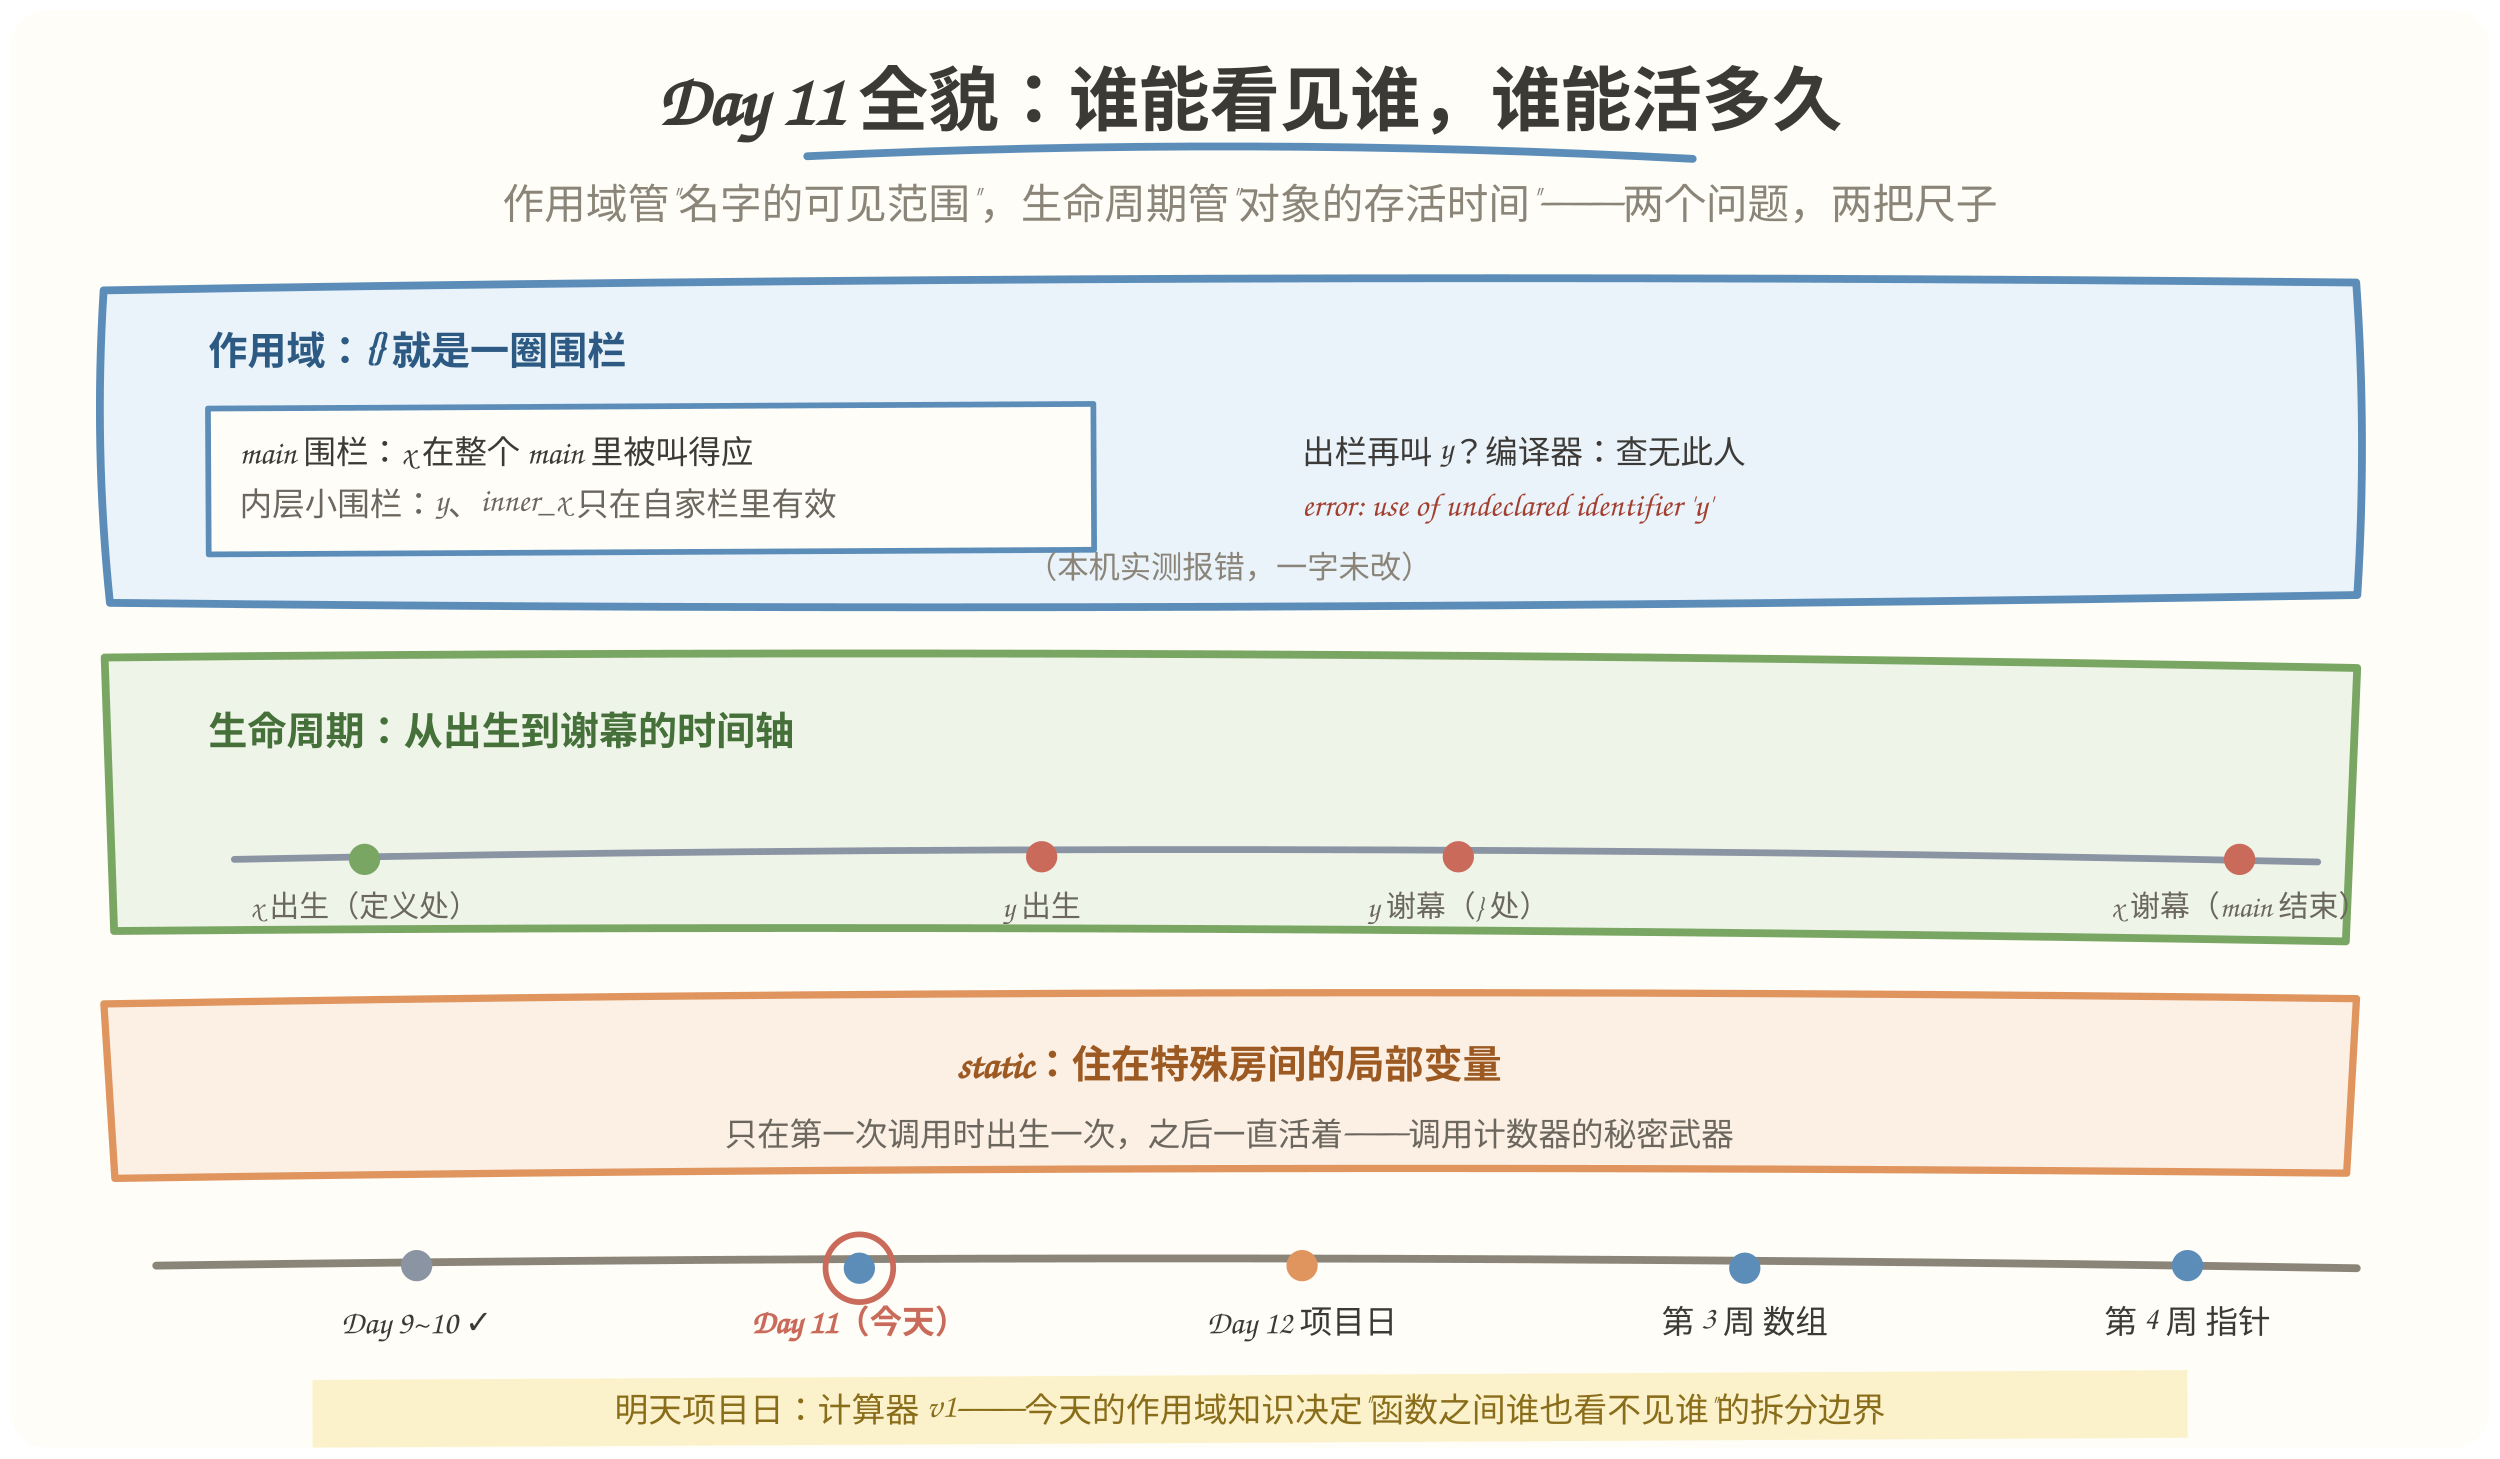
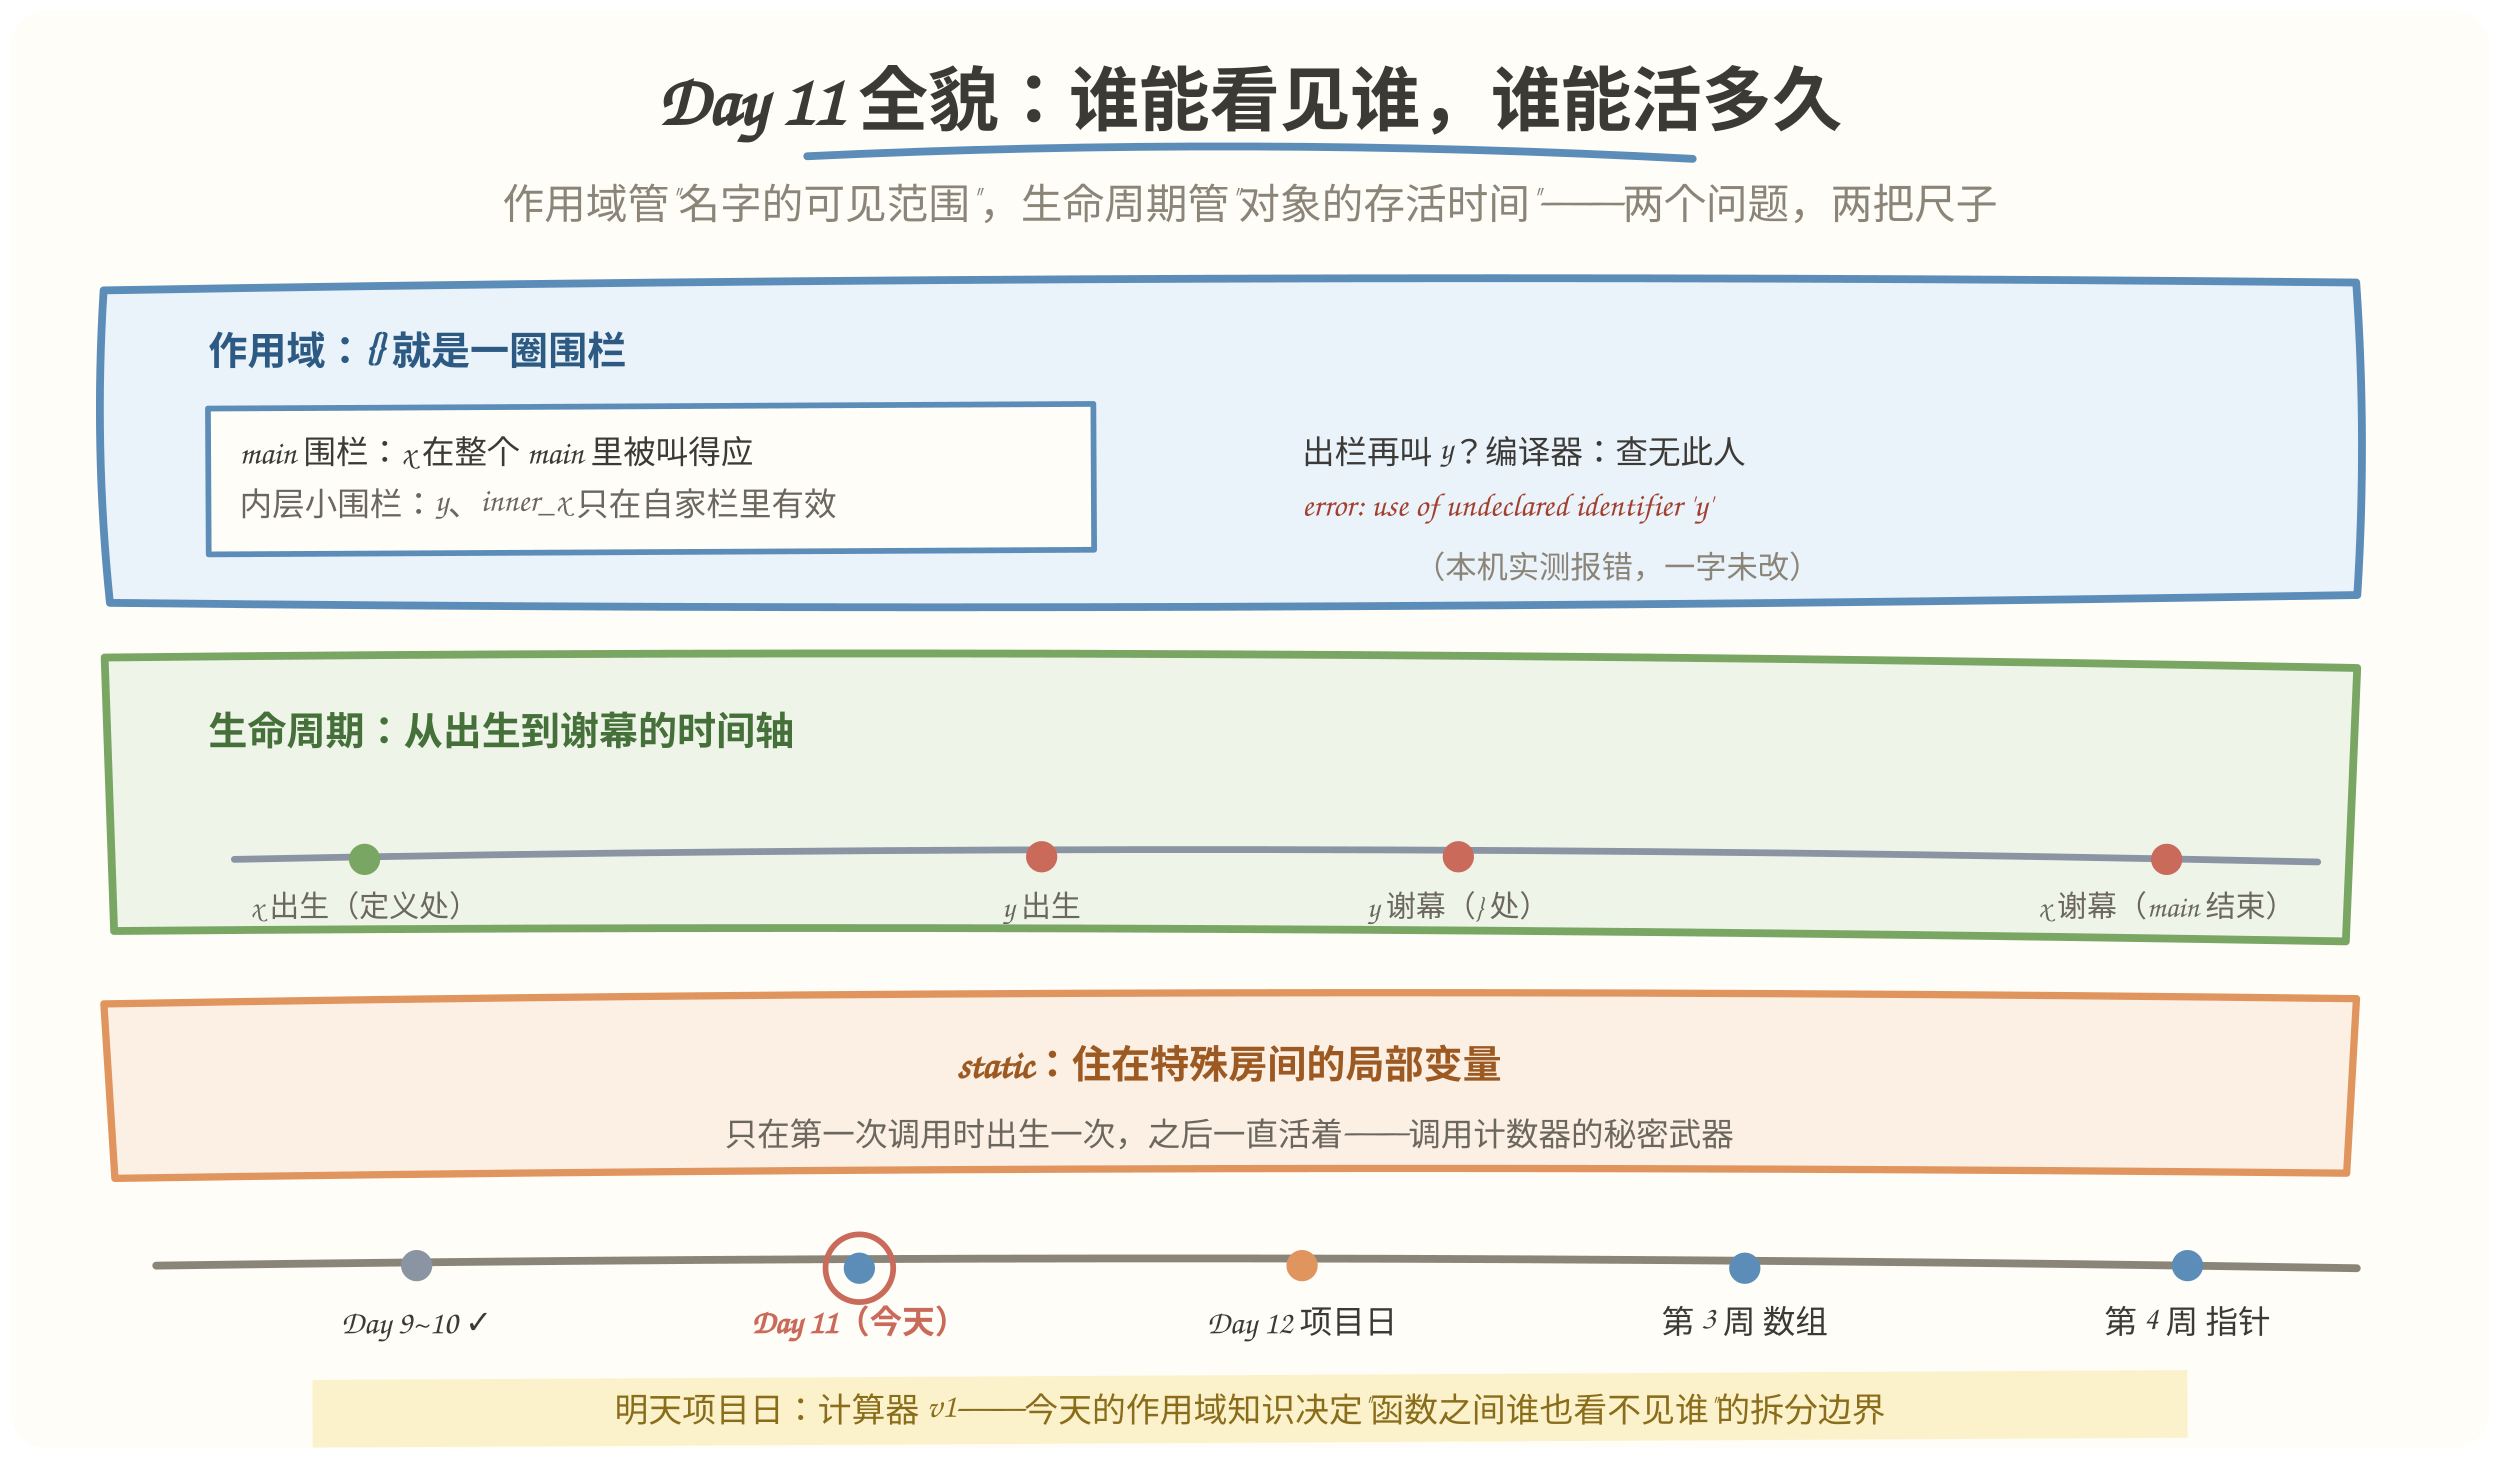
<svg xmlns="http://www.w3.org/2000/svg" viewBox="0 0 960 560" font-family="'Kaiti SC','KaiTi','Comic Sans MS',cursive">
  <rect x="4" y="4" width="952" height="552" rx="14" fill="#fffdf7" />
  <g stroke-linecap="round" stroke-linejoin="round">
    <text x="480" y="48" text-anchor="middle" font-size="27" font-weight="bold" fill="#3b3a36">Day 11 全貌：谁能看见谁，谁能活多久</text>
    <path d="M 310,60 Q 480,52 650,61" fill="none" stroke="#5b8db8" stroke-width="3" />
    <text x="480" y="84" text-anchor="middle" font-size="16" fill="#8a8578">作用域管"名字的可见范围"，生命周期管"对象的存活时间"——两个问题，两把尺子</text>
    <path d="M 40,110 Q 460,104 905,110 Q 909,170 905,230 Q 460,236 42,230 Q 36,170 40,110 Z" fill="#eaf2fa" stroke="#5b8db8" stroke-width="3" transform="rotate(-0.2 472 170)" />
    <text x="80" y="140" font-size="15" font-weight="bold" fill="#2c5a82">作用域：{} 就是一圈围栏</text>
    <rect x="80" y="156" width="340" height="56" fill="#fffdf7" stroke="#5b8db8" stroke-width="2.2" transform="rotate(-0.3 250 184)" />
    <text x="92" y="178" font-size="12.5" fill="#3b3a36">main 围栏：x 在整个 main 里被叫得应</text>
    <text x="92" y="198" font-size="12.5" fill="#6b675e">内层小围栏：y、inner_x 只在自家栏里有效</text>
    <text x="500" y="178" font-size="12.5" fill="#3b3a36">出栏再叫 y？编译器：查无此人</text>
    <text x="500" y="198" font-size="12.5" fill="#a33f2e">error: use of undeclared identifier 'y'</text>
-     <text x="472" y="222" text-anchor="middle" font-size="12" fill="#8a8578">（本机实测报错，一字未改）</text>
+     <text x="621" y="222" text-anchor="middle" font-size="12" fill="#8a8578">（本机实测报错，一字未改）</text>
    <path d="M 40,254 Q 460,248 905,255 L 901,360 Q 460,354 44,359 Z" fill="#eef5e8" stroke="#7aa663" stroke-width="3" transform="rotate(0.2 472 305)" />
    <text x="80" y="286" font-size="15" font-weight="bold" fill="#45703a">生命周期：从出生到谢幕的时间轴</text>
    <path d="M 90,330 Q 480,322 890,331" fill="none" stroke="#8a94a3" stroke-width="2.6" />
    <circle cx="140" cy="330" r="6" fill="#7aa663" />
    <text x="140" y="352" text-anchor="middle" font-size="11.5" fill="#6b675e">x 出生（定义处）</text>
    <circle cx="400" cy="329" r="6" fill="#c96a5a" />
    <text x="400" y="352" text-anchor="middle" font-size="11.5" fill="#6b675e">y 出生</text>
    <circle cx="560" cy="329" r="6" fill="#c96a5a" />
    <text x="560" y="352" text-anchor="middle" font-size="11.5" fill="#6b675e">y 谢幕（} 处）</text>
-     <circle cx="860" cy="330" r="6" fill="#c96a5a" />
-     <text x="860" y="352" text-anchor="middle" font-size="11.5" fill="#6b675e">x 谢幕（main 结束）</text>
+     <circle cx="832" cy="330" r="6" fill="#c96a5a" />
+     <text x="832" y="352" text-anchor="middle" font-size="11.5" fill="#6b675e">x 谢幕（main 结束）</text>
    <path d="M 40,384 Q 460,378 905,385 L 901,452 Q 460,446 44,451 Z" fill="#fcefe4" stroke="#e0955f" stroke-width="2.8" transform="rotate(-0.2 472 416)" />
    <text x="472" y="414" text-anchor="middle" font-size="15" font-weight="bold" fill="#9c5a22">static：住在特殊房间的局部变量</text>
    <text x="472" y="440" text-anchor="middle" font-size="12.5" fill="#6b675e">只在第一次调用时出生一次，之后一直活着——调用计数器的秘密武器</text>
    <path d="M 60,486 Q 480,480 905,487" fill="none" stroke="#8a8578" stroke-width="3" />
    <circle cx="160" cy="486" r="6" fill="#8a94a3" />
    <text x="160" y="512" text-anchor="middle" font-size="12.5" fill="#3b3a36">Day 9~10 ✓</text>
    <circle cx="330" cy="487" r="13" fill="none" stroke="#c96a5a" stroke-width="2.2" />
    <circle cx="330" cy="487" r="6" fill="#5b8db8" />
    <text x="330" y="512" text-anchor="middle" font-size="12.5" font-weight="bold" fill="#c96a5a">Day 11（今天）</text>
    <circle cx="500" cy="486" r="6" fill="#e0955f" />
    <text x="500" y="512" text-anchor="middle" font-size="12.5" fill="#3b3a36">Day 12 项目日</text>
    <circle cx="670" cy="487" r="6" fill="#5b8db8" />
    <text x="670" y="512" text-anchor="middle" font-size="12.5" fill="#3b3a36">第 3 周 数组</text>
    <circle cx="840" cy="486" r="6" fill="#5b8db8" />
    <text x="840" y="512" text-anchor="middle" font-size="12.5" fill="#3b3a36">第 4 周 指针</text>
    <rect x="120" y="528" width="720" height="26" fill="#f7e8a0" opacity="0.5" transform="rotate(-0.3 480 541)" />
    <text x="480" y="546" text-anchor="middle" font-size="13" fill="#8a6d1a">明天项目日：计算器 v1——今天的作用域知识决定"函数之间谁也看不见谁"的拆分边界</text>
  </g>
</svg>
